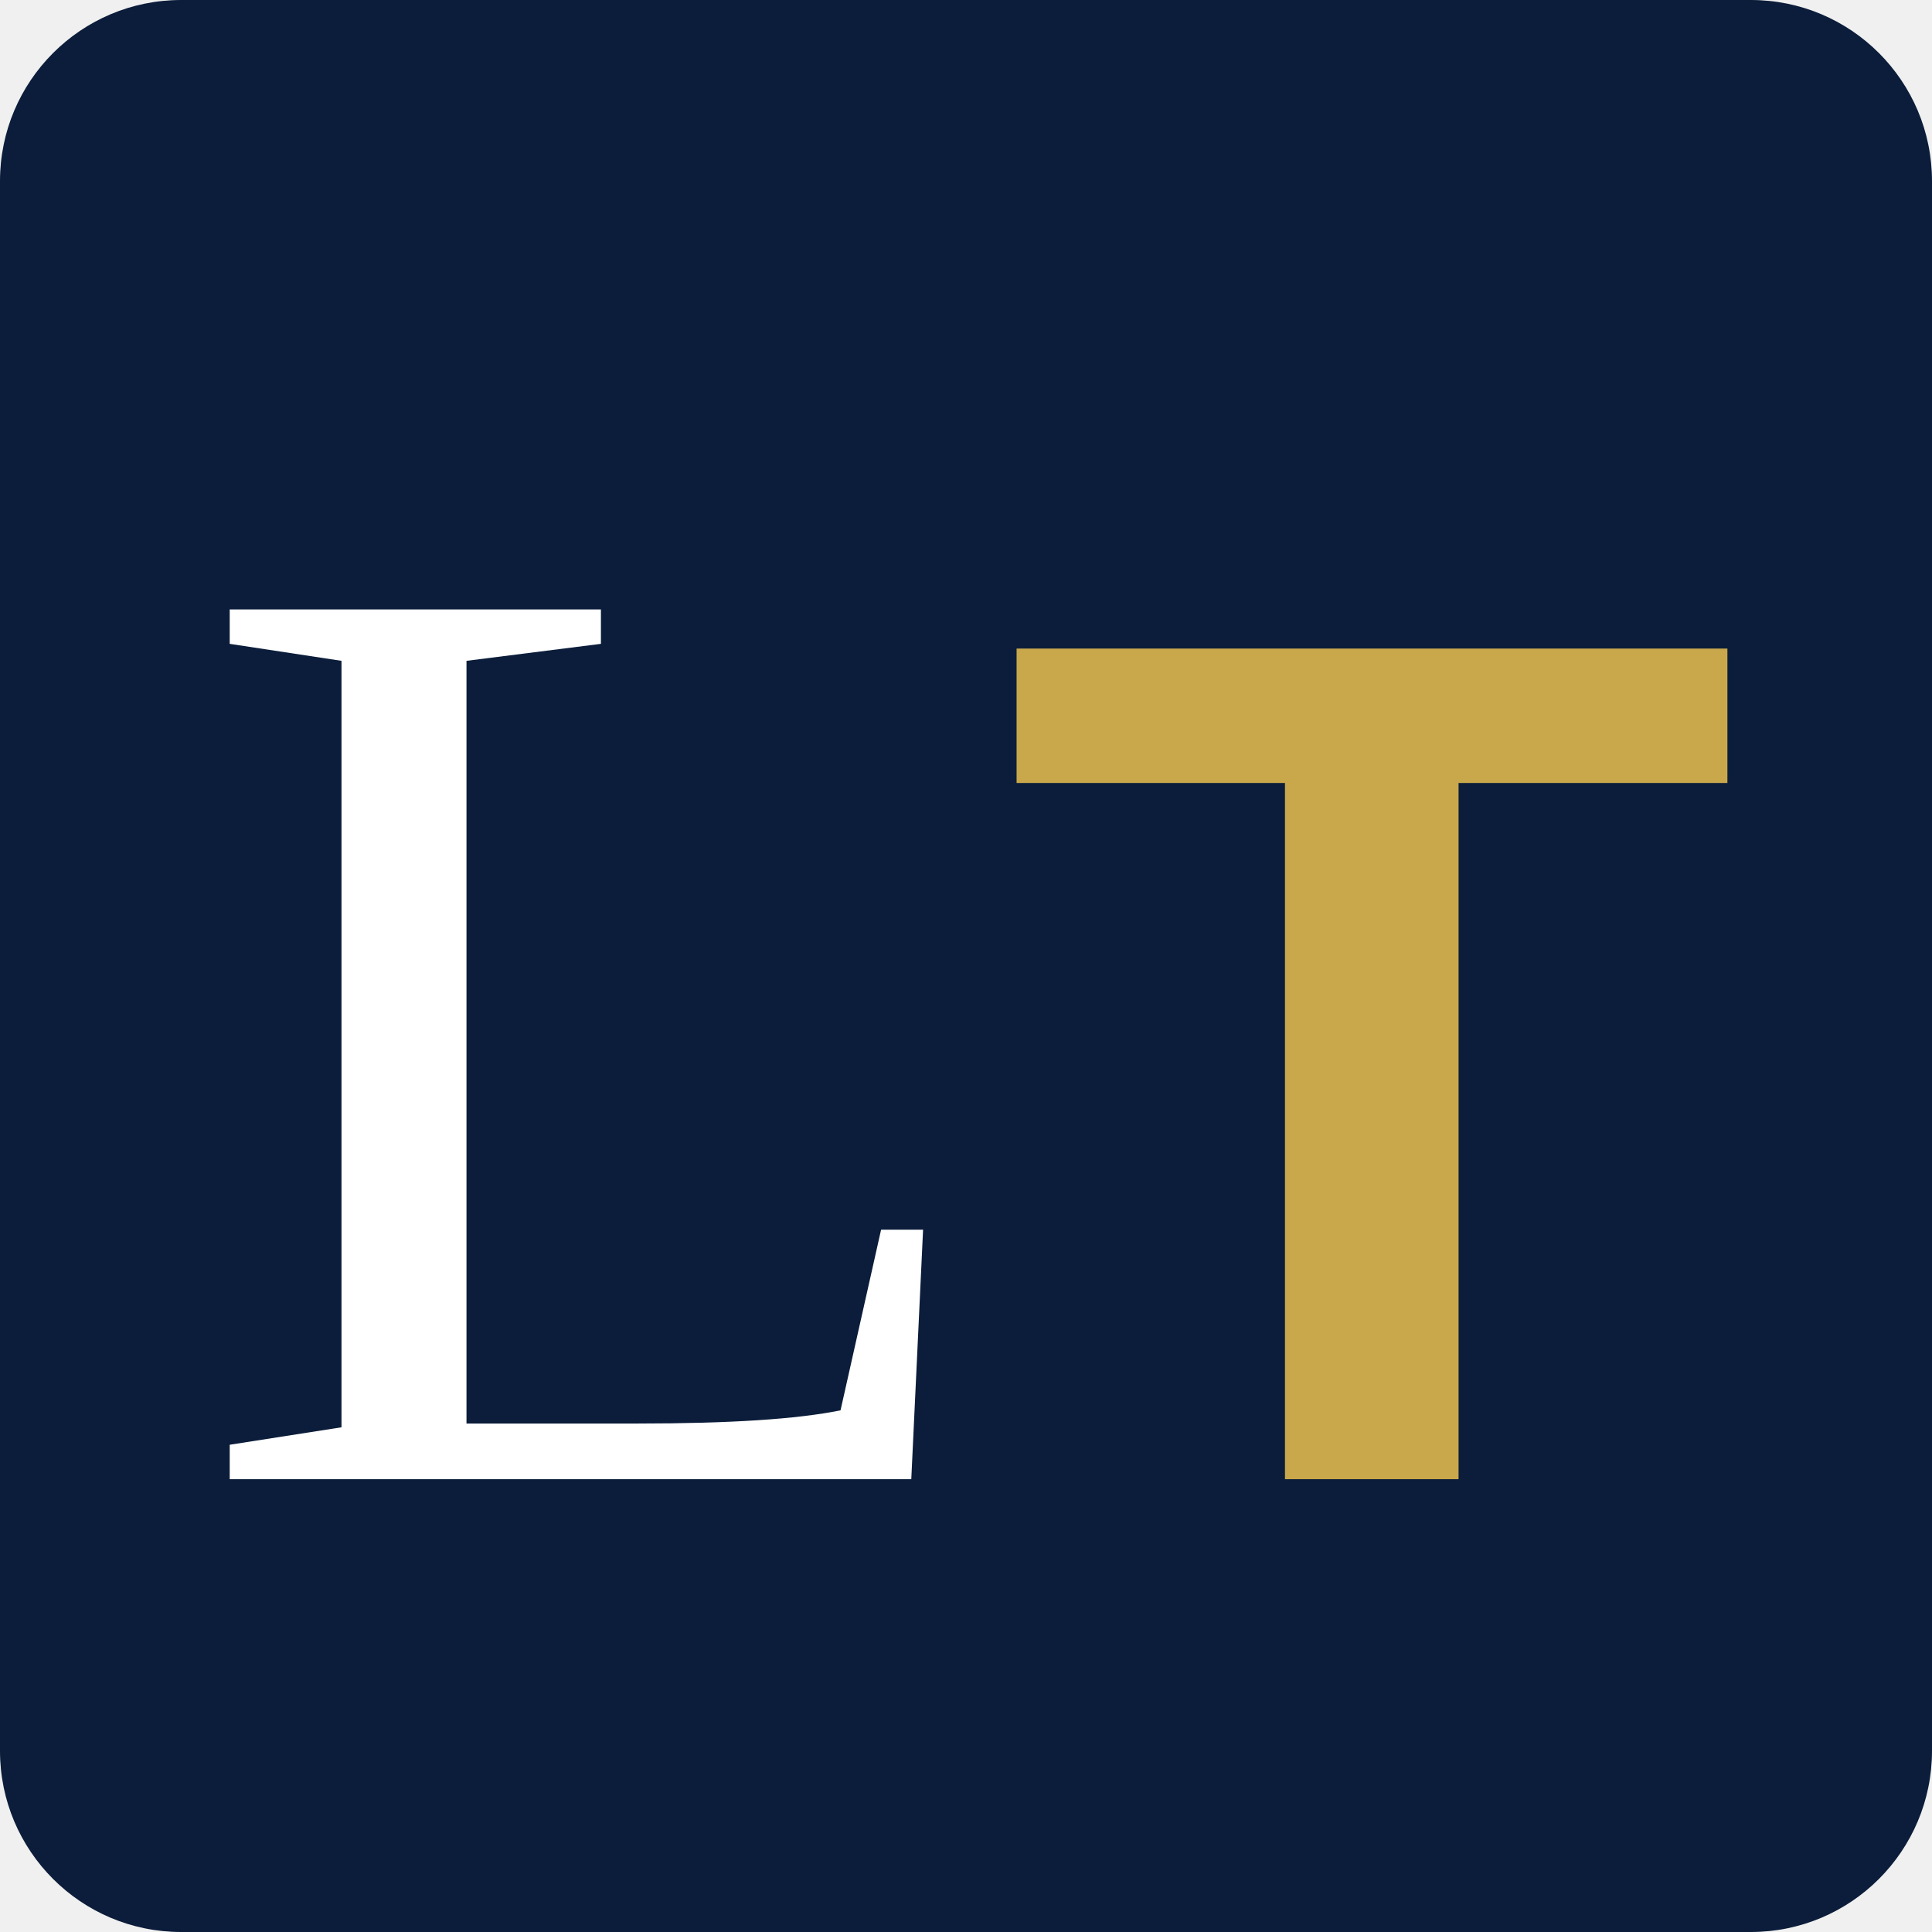
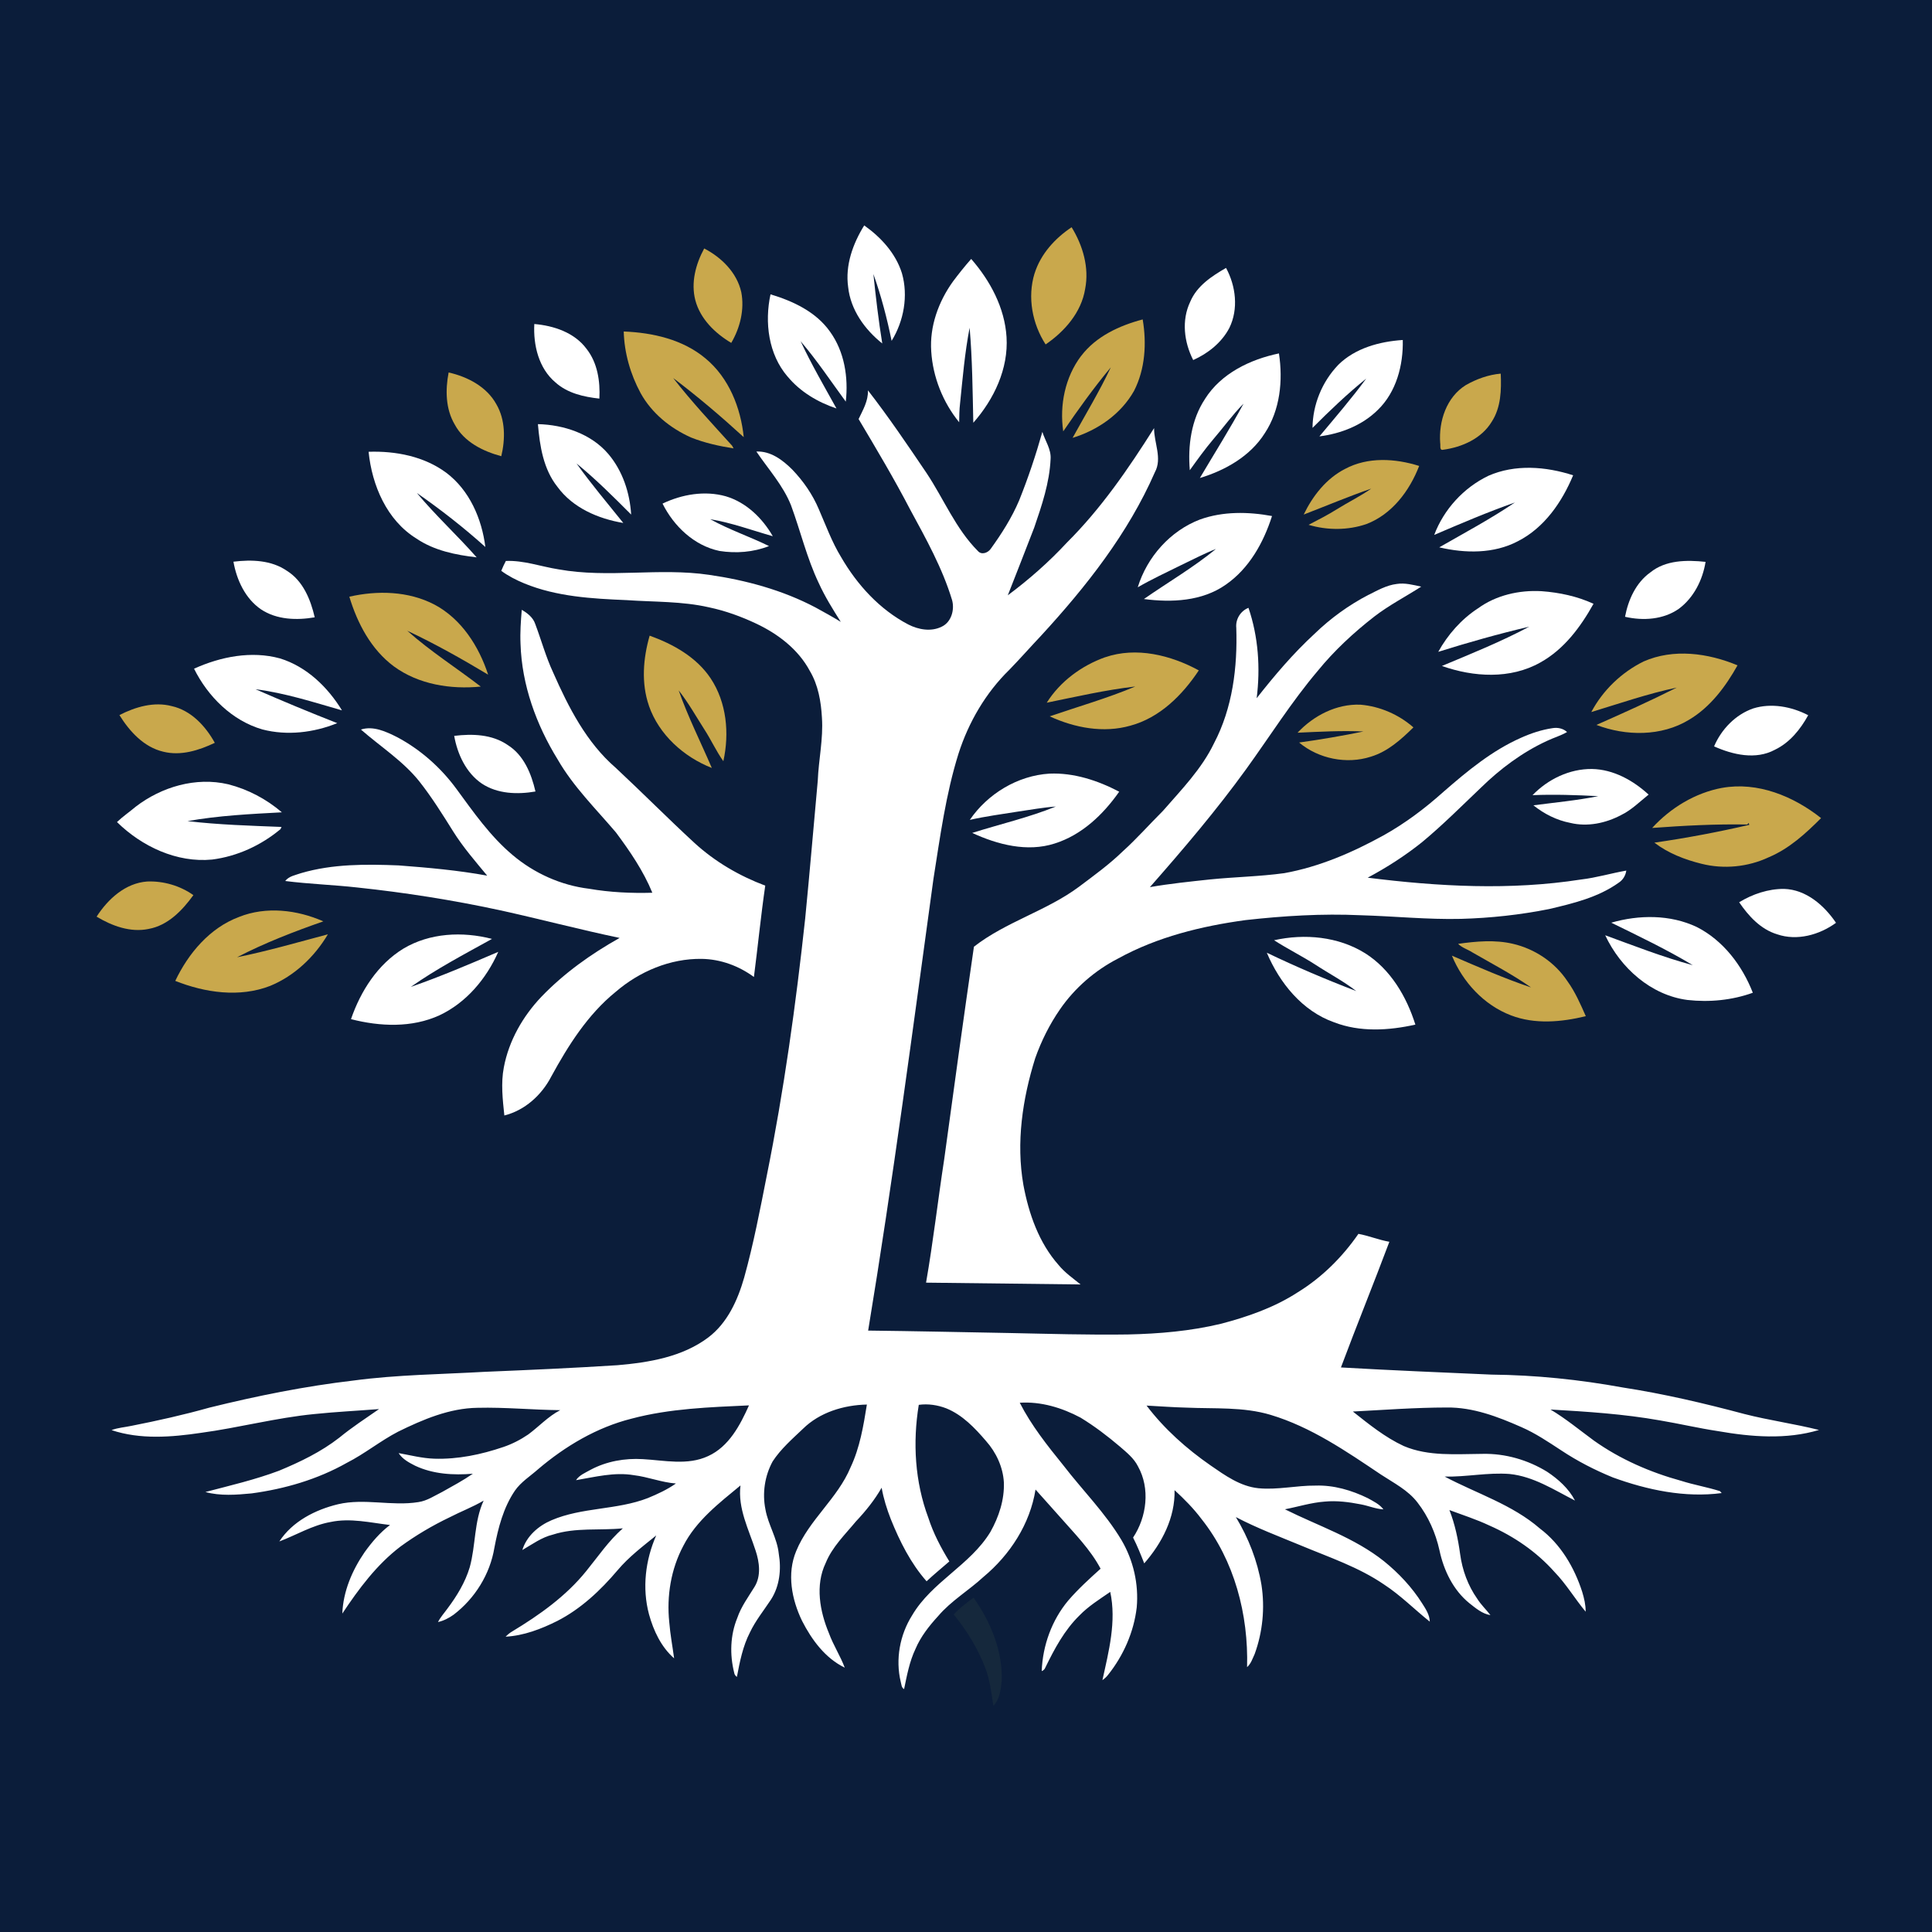
- <svg xmlns="http://www.w3.org/2000/svg" viewBox="0 0 64 64" role="img" aria-label="LegacyTrackr">
-   <rect width="64" height="64" rx="6" ry="6" fill="#0B1D3A" />
-   <text x="32" y="49" text-anchor="middle" font-size="44" font-family="'Instrument Serif', Georgia, 'Times New Roman', serif" fill="#FFFFFF">L<tspan font-family="'DM Sans', Arial, sans-serif" font-weight="600" font-size="40" fill="#C9A84C">T</tspan>
-   </text>
+ <svg xmlns="http://www.w3.org/2000/svg" width="720" height="720" viewBox="0 0 720 720" fill="none">
+   <path d="M720 0H0V720H720V0Z" fill="#0B1D3A" />
+   <path d="M322.057 84C328.298 88.41 333.811 94.409 336.127 101.841C338.531 110.254 336.833 119.637 332.279 127.025C330.57 118.59 328.375 110.243 325.487 102.127C326.391 110.783 327.405 119.428 328.794 128.006C322.267 122.802 316.974 115.458 316.081 106.968C314.934 98.841 317.845 90.825 322.068 84" fill="white" />
+   <path d="M385.558 101.907C387.808 94.696 393.155 88.808 399.363 84.684C403.542 91.498 405.968 99.691 404.402 107.685C402.98 116.429 396.772 123.507 389.671 128.359C384.687 120.652 382.824 110.75 385.547 101.896" fill="#C9A84C" />
+   <path d="M262.427 92.59C268.877 95.93 274.633 101.598 276.254 108.886C277.5 115.348 275.813 122.173 272.516 127.786C266.473 124.191 260.982 118.865 259.13 111.897C257.421 105.314 259.273 98.422 262.438 92.59" fill="#C9A84C" />
+   <path d="M355.148 104.895C357.309 102.017 359.547 99.194 361.94 96.504C369.019 104.619 374.422 114.675 375.105 125.592C375.855 137.412 370.419 148.835 362.723 157.546C362.458 145.737 362.37 133.927 361.355 122.151C359.536 131.469 358.753 140.962 357.783 150.401C357.507 152.705 357.485 155.032 357.452 157.37C351.388 149.916 347.65 140.521 347.043 130.928C346.404 121.611 349.756 112.393 355.148 104.895Z" fill="white" />
+   <path d="M443.579 112.426C446.049 106.538 451.595 102.91 456.91 99.845C460.571 106.604 461.607 115.15 458.145 122.206C455.3 127.653 450.228 131.7 444.671 134.181C441.253 127.521 440.26 119.328 443.579 112.426Z" fill="white" />
+   <path d="M293.532 140.367C286.365 132.064 284.888 120.122 287.148 109.691C295.55 112.205 304.106 116.219 309.311 123.585C314.714 131.05 316.213 140.676 315.199 149.673C309.653 142.142 304.481 134.291 298.373 127.179C302.375 135.758 307.15 143.95 311.726 152.22C304.823 149.916 298.218 146.023 293.543 140.356" fill="white" />
+   <path d="M402.925 132.637C408.46 125.338 417.193 121.324 425.849 119.042C427.349 127.94 426.797 137.5 422.64 145.637C417.778 154.304 409.111 160.303 399.727 163.18C404.535 154.448 409.717 145.913 413.963 136.894C407.611 144.524 401.834 152.573 396.232 160.755C394.821 151.007 396.905 140.565 402.903 132.637" fill="#C9A84C" />
+   <path d="M207.041 142.55C200.756 137.29 198.705 128.635 199.124 120.751C206.38 121.368 214.076 123.927 218.575 129.991C222.688 135.207 223.702 142.087 223.371 148.548C217.571 147.92 211.507 146.553 207.041 142.55Z" fill="white" />
+   <path d="M232.446 123.541C243.23 123.96 254.499 126.496 262.945 133.597C271.623 140.775 276.055 151.933 277.169 162.916C268.734 155.197 260.012 147.777 250.882 140.885C257.73 149.706 265.382 157.855 272.858 166.124C272.99 166.367 273.244 166.852 273.376 167.106C267.995 166.246 262.636 165.077 257.575 163.059C249.813 159.619 242.866 153.984 238.731 146.486C234.938 139.463 232.667 131.557 232.446 123.552" fill="#C9A84C" />
+   <path d="M498.678 136.011C505.018 129.737 514.093 127.279 522.771 126.705C522.991 136.056 520.378 146.09 513.476 152.76C507.676 158.516 499.715 161.604 491.71 162.629C497.631 155.528 503.684 148.537 509.153 141.084C502.096 146.773 495.547 153.047 489.14 159.454C489.196 150.831 492.713 142.241 498.689 136.022" fill="white" />
+   <path d="M449.081 148.648C455.091 139.132 465.919 133.938 476.625 131.711C478.169 141.8 477.077 152.794 471.333 161.471C465.93 170.028 456.623 175.287 447.152 178.143C452.599 168.925 458.333 159.861 463.427 150.434C459.314 154.569 455.918 159.343 452.114 163.754C449.004 167.426 446.204 171.34 443.403 175.232C442.642 166.091 443.921 156.421 449.092 148.648" fill="white" />
+   <path d="M167.192 138.812C174.26 140.4 181.416 144.127 185 150.688C188.374 156.509 188.33 163.633 186.819 170.017C179.983 168.175 172.948 164.713 169.474 158.219C166.023 152.375 165.946 145.296 167.192 138.812Z" fill="#C9A84C" />
+   <path d="M546.279 143.509C550.248 141.249 554.703 139.639 559.279 139.242C559.544 145.318 559.378 151.845 555.949 157.127C552.145 163.456 544.846 166.665 537.789 167.613C536.333 167.955 536.918 165.893 536.719 165.11C536.113 156.973 539.068 147.975 546.279 143.509Z" fill="#C9A84C" />
+   <path d="M323.425 145.428C331.176 155.407 338.255 165.871 345.334 176.346C351.74 185.983 356.173 197.076 364.454 205.367C365.799 206.922 368.159 206.029 369.184 204.573C373.286 198.895 377.09 192.919 379.825 186.446C383.166 178.121 386.021 169.587 388.458 160.953C389.506 164.316 391.799 167.426 391.524 171.097C391.127 179.907 388.26 188.343 385.426 196.612C382.14 205.015 378.92 213.461 375.579 221.852C383.485 215.964 390.928 209.414 397.632 202.181C410.346 189.522 420.545 174.648 430.094 159.542C430.039 165.022 433.225 170.8 430.381 176.004C420.413 198.807 404.799 218.599 388.072 236.804C384.07 241.038 380.222 245.415 376.164 249.594C367.354 258.184 360.959 269.155 357.21 280.854C352.446 296.059 350.351 311.915 347.859 327.606C340.141 383.752 332.775 439.954 323.535 495.868C341.001 496.067 358.444 496.453 375.91 496.773C390.741 497.07 405.571 497.533 420.413 497.313C432.013 497.059 443.656 496.056 454.969 493.343C464.992 490.73 474.938 487.257 483.671 481.578C492.647 476.054 500.255 468.479 506.242 459.823C510.156 460.54 513.861 462.095 517.776 462.778C511.899 478.425 505.592 493.928 499.726 509.607C518.404 510.688 537.105 511.449 555.795 512.276C572.213 512.441 588.598 514.128 604.741 517.072C620.067 519.432 635.174 522.982 650.136 526.974C659.31 529.322 668.727 530.602 677.89 532.906C665.673 536.578 652.617 535.497 640.224 533.336C632.979 532.244 625.834 530.557 618.612 529.344C605.138 526.952 591.454 526.07 577.825 525.287C583.537 528.694 588.664 532.95 594.012 536.876C603.815 543.833 614.995 548.696 626.562 551.871C631.303 553.382 636.243 554.198 640.984 555.709C641.139 555.885 641.459 556.249 641.613 556.425C627.885 558.234 613.97 555.279 601.08 550.603C594.354 547.858 587.87 544.528 581.828 540.514C577.031 537.383 572.257 534.141 566.986 531.847C558.187 527.955 548.903 524.405 539.134 524.537C527.468 524.548 515.813 525.43 504.169 526.037C510.156 530.778 516.177 535.663 523.135 538.893C532.397 542.83 542.695 541.859 552.509 541.815C560.944 541.617 569.379 544.065 576.557 548.475C580.714 551.232 584.629 554.738 586.955 559.215C579.16 555.245 571.507 550.217 562.598 549.313C554.516 548.674 546.477 550.471 538.384 550.273C550.281 556.591 563.557 560.681 573.889 569.646C581.618 575.468 586.702 584.124 589.635 593.22C590.362 595.624 590.958 598.094 590.925 600.63C586.9 595.812 583.691 590.331 579.303 585.811C572.632 578.302 564.197 572.535 555.034 568.51C550.215 566.228 545.121 564.618 540.148 562.754C542.221 568.014 543.39 573.593 544.151 579.184C544.956 585.127 547.062 590.905 550.535 595.823C551.924 598.039 553.854 599.836 555.442 601.909C552.365 601.424 549.918 599.296 547.558 597.443C541.56 592.559 538.042 585.237 536.454 577.783C535.032 571.344 532.32 565.169 528.262 559.943C524.722 555.323 519.419 552.665 514.666 549.545C501.71 540.856 488.6 531.803 473.494 527.272C463.316 524.228 452.588 525.055 442.124 524.581C437.173 524.471 432.233 524.074 427.293 523.82C433.909 532.542 442.19 539.908 451.165 546.138C456.568 549.865 462.225 553.933 468.962 554.617C476.085 555.312 483.164 553.569 490.298 553.636C497.068 553.415 503.717 555.378 509.76 558.333C511.821 559.491 514.093 560.549 515.559 562.501C512.648 562.335 509.947 561.145 507.113 560.626C502.703 559.766 498.182 559.171 493.694 559.601C488.633 559.965 483.792 561.519 478.853 562.468C491.268 568.665 504.787 573.064 515.769 581.819C521.282 586.274 526.211 591.533 530.004 597.543C531.327 599.616 532.783 601.799 532.838 604.346C527.126 599.781 521.944 594.51 515.791 590.497C506.297 583.991 495.282 580.341 484.752 575.931C476.625 572.568 468.366 569.458 460.56 565.368C465.268 573.097 468.62 581.698 470.109 590.64C471.443 599.263 470.561 608.227 467.573 616.42C466.779 618.107 466.194 620.036 464.75 621.293C465.29 601.744 460.064 581.554 447.758 566.084C444.803 562.148 441.341 558.653 437.724 555.334C437.978 565.566 433.005 575.104 426.422 582.624C425.143 579.371 423.853 576.118 422.265 573.009C427.392 565.302 428.694 554.672 424.074 546.435C422.552 543.414 419.861 541.286 417.369 539.114C412.738 535.177 407.876 531.473 402.682 528.308C395.769 524.625 387.94 522.244 380.034 522.762C384.368 531.252 390.333 538.739 396.298 546.116C403.465 555.433 411.889 563.802 417.943 573.946C422.375 581.466 424.415 590.376 423.621 599.075C422.541 608.227 418.682 616.971 412.948 624.16C412.364 624.921 411.636 625.583 410.842 626.134C413.202 615.405 416.123 604.258 413.753 593.253C409.783 595.999 405.626 598.568 402.252 602.063C396.673 607.522 392.957 614.501 389.572 621.437C389.318 622.098 388.866 622.528 388.216 622.771C388.569 613.255 391.965 603.806 398.095 596.473C401.778 592.195 405.968 588.38 410.158 584.609C406.321 577.364 400.444 571.509 395.096 565.401C392.009 561.994 388.999 558.509 385.911 555.113C383.86 567.97 376.395 579.448 366.472 587.696C361.014 592.735 354.464 596.561 349.612 602.273C346.26 605.934 343.129 609.903 341.177 614.501C338.928 619.221 337.98 624.392 336.932 629.475C335.907 628.957 335.951 627.678 335.675 626.752C333.657 618.371 335.344 609.253 339.92 601.997C347.253 589.493 361.587 583.274 369.096 570.903C372.25 565.29 374.356 558.906 374.113 552.412C373.771 546.7 371.224 541.242 367.442 536.997C363.285 532.145 358.676 527.294 352.645 524.846C349.392 523.6 345.852 523.071 342.401 523.545C340.097 537.592 340.957 552.246 345.963 565.632C347.815 571.388 350.638 576.758 353.791 581.896C350.958 584.355 348.058 586.726 345.312 589.295C339.391 582.591 335.311 574.431 331.992 566.184C330.504 562.38 329.269 558.454 328.563 554.429C325.939 559.016 322.609 563.14 318.992 566.978C314.912 571.906 310.149 576.471 307.701 582.503C303.732 590.795 305.518 600.509 308.925 608.668C310.546 613.101 313.159 617.081 314.813 621.481C307.536 617.964 302.508 611.105 298.913 604.07C295.043 596.076 293.179 586.494 296.719 578.037C301.482 566.415 312.145 558.454 316.974 546.843C320.448 539.489 321.782 531.406 323.061 523.434C314.427 523.622 305.474 526.323 299.222 532.487C295.219 536.291 290.985 539.974 287.942 544.627C284.998 550.019 284.038 556.458 285.251 562.479C286.244 568.19 289.64 573.218 290.224 579.029C291.217 584.829 290.555 591.092 287.324 596.109C284.656 600.167 281.547 603.971 279.463 608.382C276.816 613.542 275.692 619.287 274.622 624.932C274.038 624.535 273.696 624.006 273.597 623.322C271.92 616.618 272.13 609.385 274.765 602.957C276.199 598.733 278.889 595.128 281.194 591.368C283.708 587.299 283.024 582.15 281.58 577.827C279.021 569.944 274.909 562.126 275.956 553.58C268.006 560.152 259.45 566.702 254.653 576.096C250.033 584.763 248.401 594.819 249.416 604.544C249.769 609.054 250.618 613.509 251.224 618.008C246.405 613.818 243.539 607.687 241.863 601.6C239.26 591.875 240.506 581.378 244.553 572.215C239.536 576.284 234.343 580.209 230.164 585.171C223.812 592.68 216.469 599.594 207.648 604.103C201.638 607.103 195.188 609.572 188.429 609.947C189.156 609.209 189.928 608.547 190.821 608.029C201.01 601.876 210.945 594.841 218.476 585.491C222.886 580.077 226.834 574.189 232.115 569.569C223.438 570.429 214.473 569.161 206.038 571.906C201.837 572.921 198.341 575.523 194.659 577.651C196.246 572.458 200.635 568.654 205.509 566.559C216.921 561.663 229.855 562.776 241.399 558.3C245.049 556.8 248.655 555.135 251.897 552.853C246.549 552.467 241.51 550.383 236.184 549.754C228.962 548.53 221.75 550.427 214.66 551.618C215.94 549.688 218.2 548.828 220.13 547.725C226.062 544.572 232.876 543.37 239.547 543.778C247.618 544.219 256.23 546.226 263.904 542.642C271.634 539.125 275.824 531.131 279.121 523.743C264.478 524.427 249.647 524.901 235.401 528.683C222.412 531.936 210.625 538.948 200.492 547.571C197.581 550.151 194.162 552.268 191.902 555.51C187.591 561.839 185.65 569.403 184.239 576.835C182.618 586.66 176.983 595.701 169.077 601.733C167.313 603.001 165.362 604.004 163.233 604.489C164.16 602.626 165.582 601.115 166.773 599.439C170.268 594.786 173.356 589.714 175.043 584.113C177.325 575.931 176.63 567.066 180.236 559.237C176.167 561.63 171.735 563.295 167.545 565.467C161.127 568.532 154.975 572.171 149.23 576.361C140.387 583.098 133.683 592.129 127.574 601.325C127.883 593.066 131.246 585.215 135.866 578.478C138.578 574.707 141.622 571.112 145.349 568.323C138.005 567.463 130.551 565.632 123.164 567.209C116.393 568.411 110.461 572.05 104.099 574.453C108.973 566.978 117.518 562.622 125.997 560.582C135.888 558.267 145.999 561.398 155.923 559.788C159.187 559.314 161.954 557.396 164.843 555.973C168.692 553.812 172.595 551.728 176.223 549.214C168.978 549.82 161.381 549.379 154.721 546.237C152.406 545.068 149.991 543.778 148.557 541.529C152.968 542.323 157.356 543.469 161.866 543.613C170.621 543.888 179.321 542.069 187.58 539.257C190.877 538.144 193.997 536.534 196.875 534.571C200.878 531.605 204.296 527.834 208.772 525.529C198.496 525.43 188.252 524.394 177.976 524.647C167.479 524.78 157.621 529.003 148.359 533.546C141.721 536.997 135.91 541.782 129.239 545.167C118.334 551.331 106.117 554.882 93.756 556.547C88.056 557.087 82.134 557.561 76.544 556.028C85.74 553.614 95.046 551.452 103.967 548.1C111.862 544.826 119.657 541.066 126.427 535.795C131.136 531.925 136.252 528.595 141.258 525.121C133.231 525.75 125.181 526.147 117.176 526.974C102.908 528.352 89.026 532.079 74.835 533.987C63.853 535.607 52.264 536.534 41.568 532.961C43.939 532.057 46.508 531.903 48.967 531.373C58.736 529.455 68.462 527.272 78.044 524.581C95.752 520.204 113.648 516.598 131.775 514.481C147.973 512.309 164.336 512.176 180.633 511.239C197.151 510.556 213.679 509.828 230.175 508.769C241.929 507.744 254.234 505.715 263.915 498.46C271.094 493.057 274.92 484.533 277.334 476.109C280.819 463.561 283.267 450.771 285.781 438.002C292.154 406.356 296.598 374.358 300.071 342.282C301.758 325.169 303.191 308.045 304.757 290.932C305.077 283.092 306.852 275.33 306.312 267.468C305.981 261.459 304.922 255.295 301.813 250.057C297.524 242.03 290.004 236.285 281.91 232.448C276.265 229.78 270.366 227.63 264.246 226.34C254.179 224.035 243.781 224.366 233.538 223.649C220.67 223.109 207.482 222.381 195.419 217.43C192.398 216.173 189.443 214.685 186.808 212.733C187.315 211.476 187.888 210.241 188.517 209.05C195.21 208.775 201.616 211.156 208.166 212.182C226.745 215.534 245.678 211.476 264.301 214.233C278.04 216.217 291.68 219.922 303.996 226.428C307.139 228.148 310.281 229.879 313.336 231.753C310.369 227.067 307.414 222.337 305.11 217.265C300.688 207.981 298.329 197.925 294.789 188.31C291.823 180.845 286.321 174.846 281.877 168.275C287.181 168.032 291.691 171.428 295.252 174.99C299.387 179.301 302.861 184.307 305.176 189.831C307.789 195.819 310.028 202.004 313.446 207.606C319.433 217.937 327.835 227.178 338.531 232.746C342.291 234.664 346.988 235.502 350.913 233.562C354.519 231.897 355.82 227.277 354.817 223.649C351.211 211.741 345.125 200.824 339.214 189.941C333.238 178.441 326.6 167.304 319.973 156.168C321.583 152.783 323.601 149.408 323.458 145.483" fill="white" />
+   <path d="M200.481 158.064C210.118 158.296 220.284 161.659 226.701 169.179C232.027 175.464 234.717 183.612 235.214 191.761C228.653 185.189 222.059 178.595 214.859 172.718C220.306 180.382 226.415 187.549 232.281 194.892C222.974 193.338 213.481 189.28 207.769 181.462C202.509 174.89 201.153 166.213 200.469 158.075" fill="white" />
+   <path d="M137.366 168.363C147.466 168.021 158.062 170.061 166.31 176.181C174.966 182.697 179.564 193.316 180.876 203.846C172.815 196.59 164.248 189.908 155.35 183.712C162.329 192.114 170.423 199.501 177.634 207.705C169.838 206.812 161.811 205.191 155.206 200.714C144.147 193.889 138.623 180.867 137.366 168.363Z" fill="white" />
+   <path d="M501.258 174.758C509.727 170.204 519.959 170.822 528.879 173.644C525.307 182.907 518.757 191.662 509.23 195.3C502.361 197.671 494.598 197.66 487.674 195.587C491.224 193.735 494.808 191.926 498.204 189.787C502.427 187.141 506.937 184.969 511.006 182.102C502.515 185.035 494.212 188.541 485.854 191.761C489.218 184.781 494.246 178.353 501.247 174.758" fill="#C9A84C" />
+   <path d="M554.615 177.338C564.605 172.928 576.083 173.821 586.261 177.129C582.115 187.108 575.51 196.712 565.652 201.707C556.688 206.426 546.014 206.238 536.366 203.978C545.838 198.553 555.497 193.382 564.561 187.262C554.361 190.846 544.426 195.102 534.492 199.347C538.064 189.842 545.463 181.749 554.615 177.349" fill="white" />
+   <path d="M246.924 187.67C254.157 184.219 262.636 182.752 270.465 184.947C278.073 187.196 284.105 193.062 287.997 199.832C280.245 197.638 272.648 194.804 264.676 193.492C271.711 197.395 279.374 199.964 286.586 203.504C280.753 205.808 274.28 206.294 268.116 205.323C258.7 203.35 251.114 196.116 246.913 187.681" fill="white" />
+   <path d="M447.229 193.591C455.785 190.526 465.191 190.68 474.045 192.312C470.88 202.214 465.533 211.851 456.822 217.882C448.034 224.079 436.633 224.608 426.301 223.241C435.232 217.022 444.704 211.509 453.15 204.584C448.717 206.316 444.516 208.543 440.216 210.583C434.78 213.273 429.267 215.831 424.007 218.864C427.47 207.584 436.125 197.803 447.229 193.591Z" fill="white" />
+   <path d="M86.997 209.326C93.756 208.499 101.1 208.719 106.9 212.711C112.931 216.46 115.754 223.429 117.287 230.055C110.56 231.213 103.14 230.982 97.285 227.1C91.419 223.098 88.199 216.14 86.997 209.326Z" fill="white" />
+   <path d="M614.984 213.361C620.729 208.675 628.613 208.642 635.615 209.392C634.534 216.118 631.237 222.701 625.713 226.836C619.935 230.927 612.327 231.412 605.601 229.857C606.803 223.528 609.625 217.232 614.984 213.35" fill="white" />
+   <path d="M510.123 221.642C513.42 219.966 516.75 218.092 520.488 217.629C523.576 217.132 526.641 217.982 529.651 218.621C523.829 222.359 517.643 225.546 512.152 229.78C504.445 235.778 497.223 242.471 491.048 250.057C481.311 261.558 473.284 274.348 464.474 286.544C453.371 301.914 441.054 316.37 428.539 330.605C435.938 329.315 443.414 328.554 450.879 327.749C460.108 326.812 469.414 326.658 478.61 325.401C491.643 323.052 503.971 317.726 515.515 311.364C523.631 306.854 531.084 301.231 537.998 295.034C546.83 287.349 556.004 279.74 566.799 274.966C570.548 273.279 574.506 271.956 578.586 271.36C580.505 271.04 582.545 271.459 584 272.805C581.629 274.194 578.972 274.933 576.513 276.113C567.328 280.347 559.103 286.499 551.891 293.545C544.691 300.404 537.656 307.461 529.993 313.823C523.675 318.895 516.838 323.272 509.704 327.088C536.013 330.396 562.84 331.873 589.16 327.771C594.883 327.11 600.407 325.434 606.075 324.441C605.81 326.272 604.84 327.904 603.285 328.929C595.644 334.409 586.327 336.658 577.318 338.776C566.512 340.937 555.497 342.128 544.482 342.436C531.978 342.734 519.529 341.433 507.036 341.08C492.713 340.418 478.367 341.312 464.132 342.899C447.736 345.138 431.329 349.162 416.741 357.179C408.096 361.622 400.543 368.15 395.03 376.144C391.149 381.756 388.072 387.931 385.79 394.371C381.037 409.554 378.623 425.84 381.401 441.652C383.408 452.369 387.179 463.175 394.523 471.456C396.86 474.29 399.871 476.396 402.704 478.678C383.507 478.447 364.31 478.215 345.114 478.006C347.782 462.723 349.524 447.297 351.884 431.97C355.478 405.573 359.128 379.154 362.954 352.812C374.885 343.506 389.98 339.492 402.109 330.473C407.688 326.283 413.367 322.17 418.395 317.296C423.688 312.522 428.385 307.174 433.424 302.157C440.315 294.24 447.824 286.577 452.422 277.006C459.347 263.84 461.21 248.657 460.725 233.959C460.405 230.772 462.302 227.696 465.268 226.516C468.951 237.311 469.745 248.922 468.322 260.202C474.96 251.744 481.951 243.508 489.868 236.219C495.855 230.419 502.681 225.468 510.09 221.631" fill="white" />
+   <path d="M550.734 226.77C557.515 221.797 566.182 219.845 574.496 220.319C581.134 220.804 587.804 222.216 593.858 225.016C589.039 233.661 582.865 241.997 574.044 246.882C562.874 253.2 549.113 252.351 537.359 248.183C548.33 243.596 559.4 239.141 569.909 233.54C558.485 236.219 547.183 239.417 535.991 242.923C539.553 236.506 544.57 230.805 550.723 226.759" fill="white" />
+   <path d="M130.187 222.37C140.673 219.988 152.218 220.253 161.91 225.314C171.944 230.629 178.483 240.861 181.912 251.425C172.11 245.548 162.131 239.924 151.777 235.061C160.345 242.703 170.092 248.877 179.167 255.868C167.975 256.982 155.989 255.096 146.76 248.326C138.281 242.008 133.187 232.305 130.187 222.37Z" fill="#C9A84C" />
+   <path d="M194.449 227.266C196.544 228.479 198.606 230.066 199.433 232.448C201.716 238.491 203.403 244.743 206.137 250.609C211.86 263.587 218.553 276.73 229.469 286.147C239.382 295.387 248.908 305.024 258.876 314.198C266.507 321.166 275.537 326.426 285.185 330.054C283.542 341.367 282.429 352.757 280.962 364.092C275.328 359.957 268.546 357.454 261.523 357.344C249.746 357.168 238.257 362.041 229.414 369.66C219.027 378.096 211.772 389.607 205.42 401.229C201.848 408.121 195.585 413.799 187.955 415.707C187.337 409.752 186.62 403.699 187.767 397.756C189.642 387.832 194.835 378.757 201.749 371.48C210.228 362.659 220.262 355.503 230.913 349.537C215.906 346.395 201.076 342.458 186.091 339.173C168.636 335.413 150.961 332.634 133.209 330.748C124.255 329.745 115.214 329.458 106.293 328.323C107.705 326.481 110.141 326.128 112.203 325.39C123.98 321.927 136.417 322.027 148.557 322.512C159.595 323.35 170.665 324.331 181.559 326.327C177.16 321.012 172.606 315.775 168.923 309.908C164.932 303.524 160.929 297.118 156.265 291.197C150.156 283.555 141.798 278.263 134.51 271.879C139.13 270.401 143.937 272.672 148.039 274.734C156.739 279.365 164.281 286.069 170.103 294.008C176.476 302.697 182.728 311.684 191.042 318.652C199.08 325.445 209.07 329.943 219.523 331.211C227.308 332.557 235.225 332.921 243.109 332.7C239.768 324.563 234.773 317.252 229.546 310.228C222.048 301.407 213.668 293.17 207.846 283.059C199.852 270.114 194.46 255.262 193.986 239.957C193.788 235.712 194.096 231.456 194.449 227.233" fill="white" />
+   <path d="M411.834 244.952C423.445 240.949 436.302 244.136 446.755 249.837C440.657 259.033 432.222 267.479 421.273 270.434C411.25 273.29 400.499 271.25 391.193 266.961C401.844 263.3 412.705 260.213 423.092 255.835C411.967 257.125 401.051 259.639 390.09 261.878C395.096 253.939 403.046 248.084 411.823 244.941" fill="#C9A84C" />
+   <path d="M241.841 263.013C238.919 254.578 239.679 245.338 242.105 236.892C250.882 240.045 259.538 244.875 264.831 252.792C270.818 261.8 271.865 273.29 269.572 283.677C266.892 279.917 264.996 275.672 262.482 271.812C259.361 266.939 256.517 261.844 252.922 257.291C256.395 267.181 261.148 276.565 265.272 286.191C254.808 282.089 245.578 273.808 241.83 263.024" fill="#C9A84C" />
+   <path d="M612.503 246.518C623.651 241.6 636.574 243.375 647.523 247.951C643.079 255.879 637.401 263.532 629.451 268.24C619.152 274.503 605.954 274.359 594.938 270.158C604.983 265.726 615.039 261.194 624.864 256.243C614.047 258.526 603.594 262.153 593.031 265.362C597.342 257.246 604.278 250.587 612.503 246.518Z" fill="#C9A84C" />
+   <path d="M72.31 249.208C82.223 244.71 93.712 242.449 104.386 245.382C114.276 248.447 122.127 256.045 127.442 264.733C116.823 261.69 106.238 258.25 95.234 256.861C105.301 261.271 115.445 265.483 125.678 269.497C116.912 273.036 107.021 274.238 97.803 271.845C86.468 268.571 77.481 259.584 72.31 249.197" fill="white" />
+   <path d="M44.512 266.487C50.445 263.443 57.38 261.403 64.007 263.146C71.207 264.744 76.61 270.599 80.05 276.829C74.14 279.641 67.403 281.78 60.853 280.137C53.609 278.45 48.294 272.573 44.501 266.487" fill="#C9A84C" />
+   <path d="M483.572 273.047C489.57 266.663 498.082 262.264 506.992 262.616C514.247 263.223 521.26 266.277 526.74 271.074C522.153 275.594 517.158 280.104 510.851 282.001C501.842 284.912 491.356 282.773 484.145 276.719C492.172 275.605 500.178 274.238 508.117 272.606C499.935 272.231 491.753 272.694 483.572 273.058" fill="#C9A84C" />
+   <path d="M653.356 264.017C660.137 261.9 667.668 263.322 673.865 266.542C670.943 271.834 666.996 276.752 661.438 279.421C654.326 283.258 645.77 281.284 638.79 278.153C641.503 271.79 646.74 266.321 653.356 264.017Z" fill="white" />
+   <path d="M571.143 296.324C576.877 290.381 584.937 286.488 593.284 286.577C601.256 286.72 608.644 290.833 614.389 296.126C611.07 298.772 608.027 301.859 604.167 303.734C598.412 306.788 591.597 308.221 585.191 306.667C580.13 305.696 575.444 303.315 571.452 300.117C579.512 299.059 587.661 298.309 595.644 296.699C587.495 296.291 579.325 295.993 571.165 296.335" fill="white" />
+   <path d="M50.566 300.635C60.214 293.226 73.004 289.455 85.034 292.277C92.389 294.141 99.302 297.802 105.047 302.73C93.293 303.359 81.484 303.932 69.873 306.005C81.506 307.372 93.227 307.714 104.915 308.177C104.827 308.376 104.639 308.784 104.551 308.982C97.34 315.025 88.419 319.138 79.058 320.328C65.882 321.607 52.848 315.444 43.597 306.358C45.769 304.274 48.272 302.576 50.577 300.635" fill="white" />
+   <path d="M641.767 293.623C655.021 291.23 668.396 296.743 678.661 304.88C672.928 310.636 666.753 316.282 659.178 319.468C651.393 323.118 642.407 324 634.06 321.894C627.852 320.361 621.644 317.958 616.539 314.032C628.414 312.323 640.212 310.096 651.911 307.394C651.845 307.218 651.735 306.865 651.68 306.689L651.151 307.273C639.33 307.053 627.499 307.692 615.712 308.552C622.559 301.065 631.733 295.486 641.767 293.612" fill="#C9A84C" />
+   <path d="M36.011 341.598C40.245 335.038 46.718 329.094 54.855 328.51C60.898 328.267 67.138 330.076 72.067 333.593C67.966 339.261 62.596 344.884 55.406 346.185C48.614 347.608 41.767 345.072 36 341.609" fill="#C9A84C" />
+   <path d="M648.141 336.239C653.125 333.207 658.98 331.222 664.857 331.267C673.093 331.509 679.808 337.397 684.23 343.903C678.044 348.413 669.708 350.739 662.276 348.181C656.146 346.318 651.625 341.389 648.141 336.251" fill="white" />
+   <path d="M89.07 341.72C99.159 337.684 110.737 339.051 120.495 343.363C109.535 347.2 98.663 351.379 88.353 356.738C99.754 354.433 110.946 351.169 122.193 348.192C117.198 356.594 109.755 363.684 100.659 367.422C89.268 371.844 76.412 369.958 65.319 365.548C70.204 355.271 78.176 345.788 89.081 341.72" fill="#C9A84C" />
+   <path d="M600.474 343.859C610.827 340.871 622.427 340.782 632.318 345.458C642.197 350.464 649.265 359.803 653.224 369.969C645.483 372.759 637.026 373.575 628.878 372.66C615.227 370.884 603.914 360.707 598.213 348.545C609.008 352.481 619.726 356.693 630.851 359.693C621.06 353.805 610.728 348.887 600.474 343.859Z" fill="white" />
+   <path d="M150.288 353.551C160.168 347.63 172.396 347.067 183.357 349.901C173.113 355.58 162.682 361.038 153.089 367.797C164.138 363.949 174.932 359.34 185.683 354.731C181.284 364.71 173.797 373.641 163.829 378.349C153.497 383.102 141.6 382.583 130.805 379.805C134.399 369.363 140.718 359.428 150.288 353.551Z" fill="white" />
+   <path d="M474.828 350.397C486.185 347.861 498.755 349.008 508.767 355.26C518.206 361.225 524.182 371.392 527.468 381.845C517.522 384.061 506.837 384.722 497.156 380.973C485.303 376.783 476.879 366.319 472.104 355.05C482.998 360.277 494.146 365.029 505.437 369.341C500.729 365.68 495.414 362.912 490.43 359.649C485.347 356.363 479.9 353.672 474.817 350.408" fill="white" />
+   <path d="M543.401 351.743C550.149 350.794 557.129 350.155 563.833 351.732C572.003 353.628 579.468 358.634 584.121 365.647C587.021 369.649 588.995 374.203 590.98 378.702C581.894 380.907 572.003 381.823 563.083 378.393C553.005 374.545 545.165 366.022 541.085 356.142C550.811 360.332 560.525 364.61 570.57 367.984C563.612 363.1 556.048 359.174 548.694 354.918C546.963 353.804 544.868 353.22 543.39 351.743" fill="#C9A84C" />
+   <path d="M355.423 601.656C357.629 599.285 360.209 597.311 362.822 595.404C369.206 604.489 373.771 615.372 373.297 626.641C372.944 629.784 372.525 633.345 370.199 635.694C369.449 631.019 368.953 626.244 367.266 621.779C364.487 614.468 360.352 607.698 355.412 601.656" fill="#15283C" />
+   <path d="M169.265 274.238C176.024 273.411 183.368 273.632 189.168 277.623C195.199 281.372 198.022 288.341 199.554 294.968C192.828 296.126 185.408 295.894 179.553 292.013C173.686 288.01 170.467 281.052 169.265 274.238Z" fill="white" />
+   <path d="M391.116 288.308C400.201 287.922 409.122 290.866 417.094 295.045C411.129 303.557 403.156 311.177 393.045 314.352C382.813 317.649 371.764 314.771 362.315 310.405C372.691 307.119 383.375 304.671 393.486 300.569C388.745 300.911 384.07 301.782 379.362 302.455C373.374 303.414 367.354 304.208 361.422 305.542C368.082 295.806 379.251 289.036 391.105 288.308" fill="white" />
</svg>
